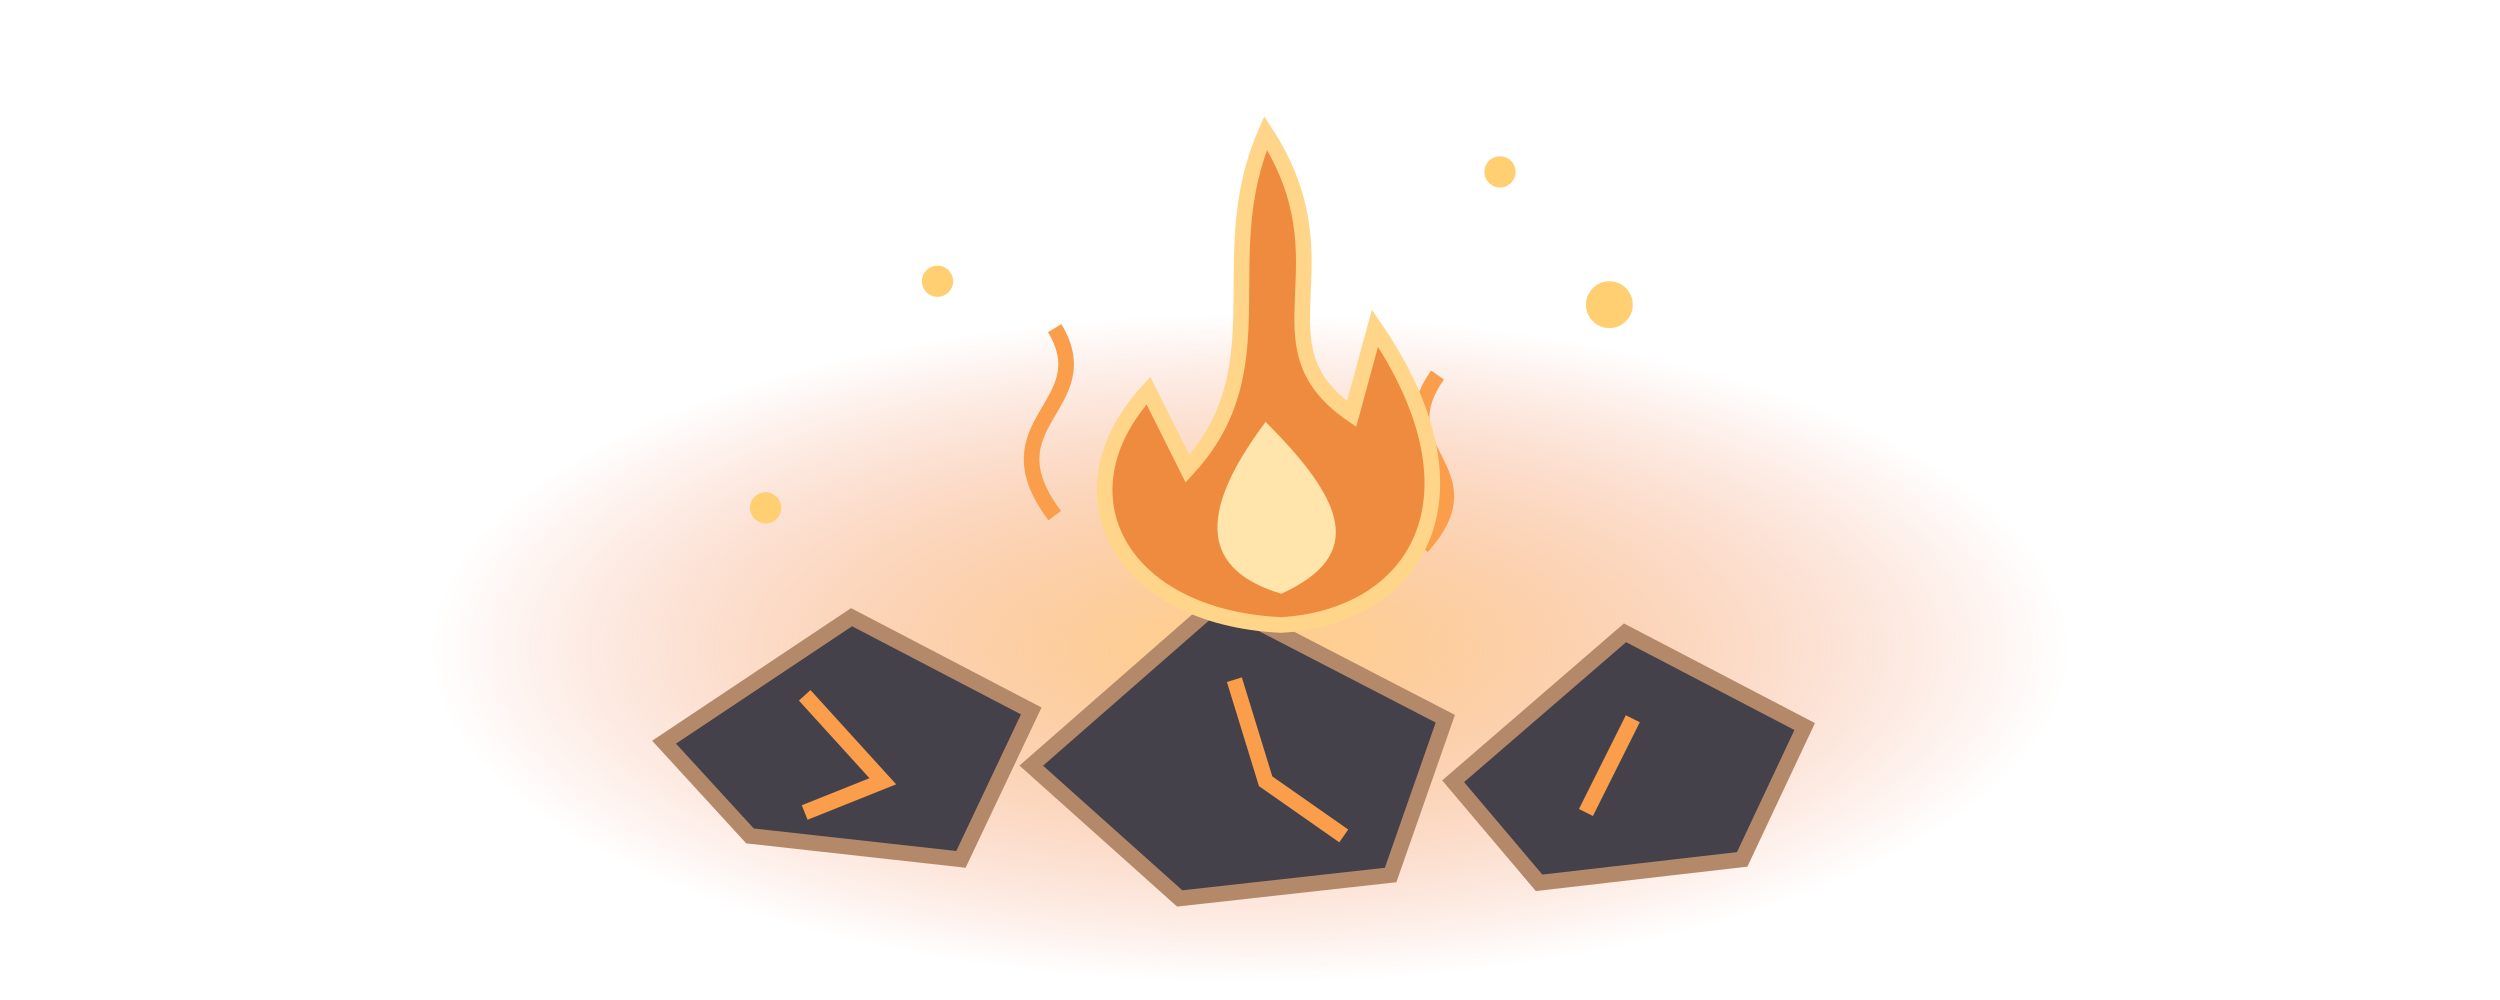
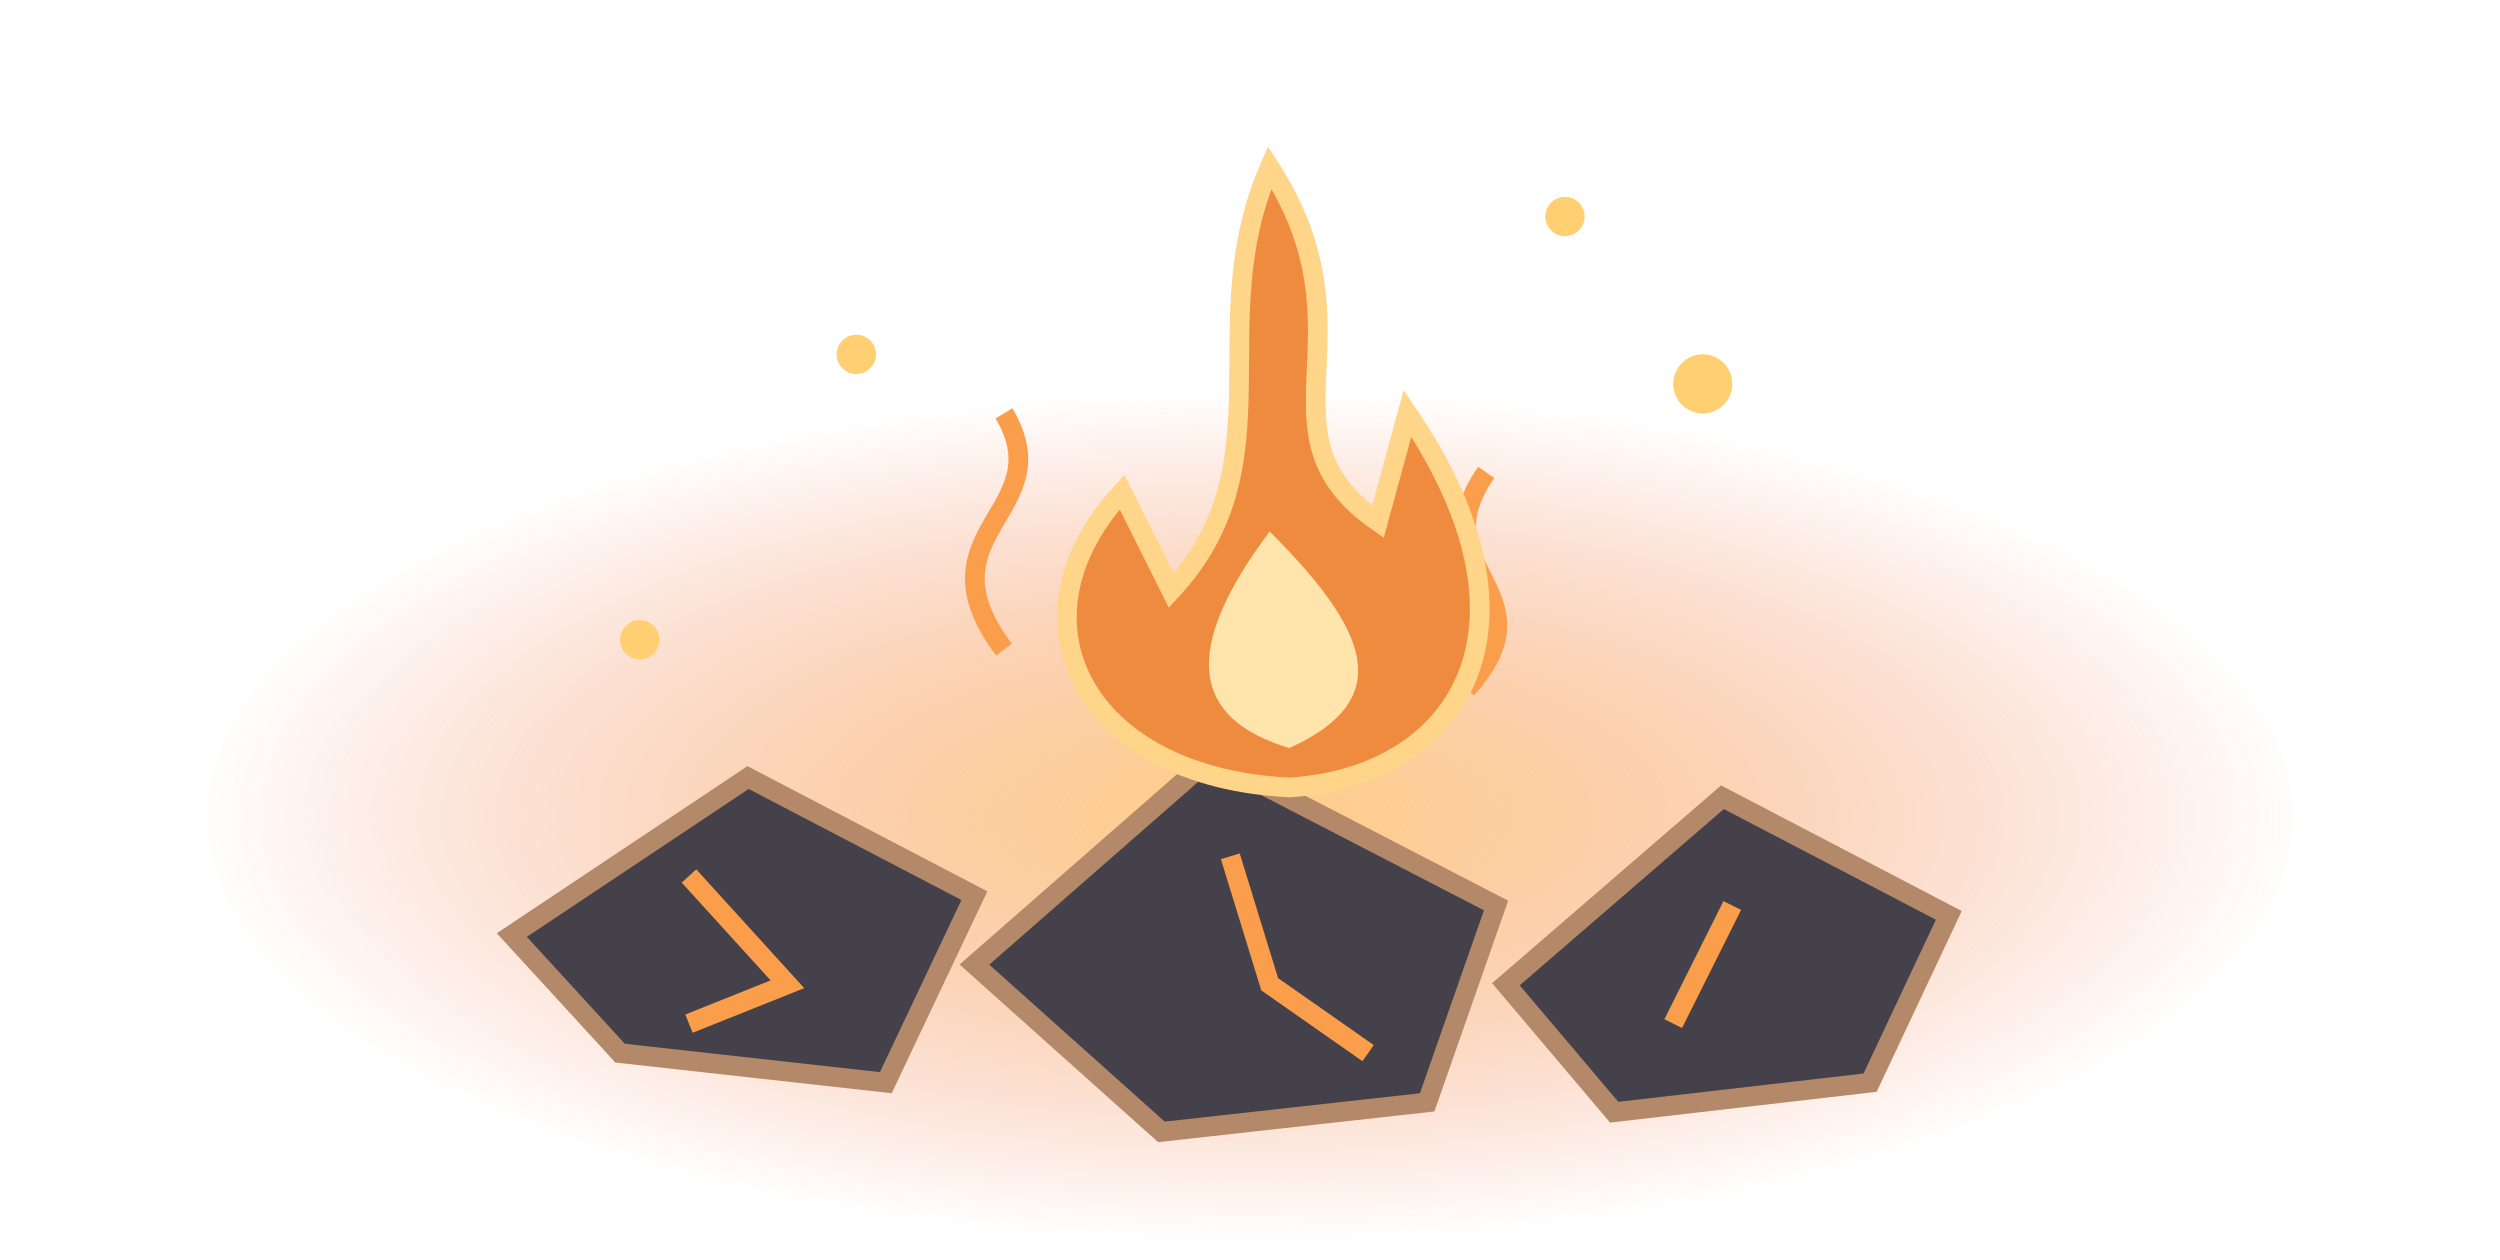
- <svg xmlns="http://www.w3.org/2000/svg" width="320" height="128" viewBox="0 0 320 128">
+ <svg xmlns="http://www.w3.org/2000/svg" width="254" height="128" viewBox="33 0 254 128">
  <defs>
    <radialGradient id="glow">
      <stop stop-color="#ffbb56" stop-opacity=".7" />
      <stop offset="1" stop-color="#ec5624" stop-opacity="0" />
    </radialGradient>
  </defs>
  <ellipse cx="160" cy="83" rx="106" ry="43" fill="url(#glow)" />
  <g fill="#45414a" stroke="#b4896a" stroke-width="2">
    <path d="m85 95 24-16 23 12-9 19-27-3Z" />
    <path d="m132 98 24-21 29 15-7 20-27 3Z" />
    <path d="m186 100 22-19 23 12-8 17-26 3Z" />
  </g>
  <g fill="none" stroke="#fa9e4b" stroke-width="2">
    <path d="m103 89 10 11-10 4m55-17 4 13 10 7m37-15-6 12" />
    <path d="M135 66c-9-12 6-14 0-24M182 70c9-10-5-12 2-22" />
  </g>
  <path d="M162 17c11 17-2 27 11 36l3-11c15 22 5 37-12 38-21-1-29-17-17-30l5 10c12-13 3-27 10-43Z" fill="#ef8b3f" stroke="#ffd589" stroke-width="2" />
  <path d="M162 54c-9 12-8 19 2 22 11-5 8-12-2-22Z" fill="#ffe5ab" />
  <g fill="#ffcf72">
    <circle cx="120" cy="36" r="2" />
    <circle cx="206" cy="39" r="3" />
    <circle cx="98" cy="65" r="2" />
    <circle cx="192" cy="22" r="2" />
  </g>
</svg>
